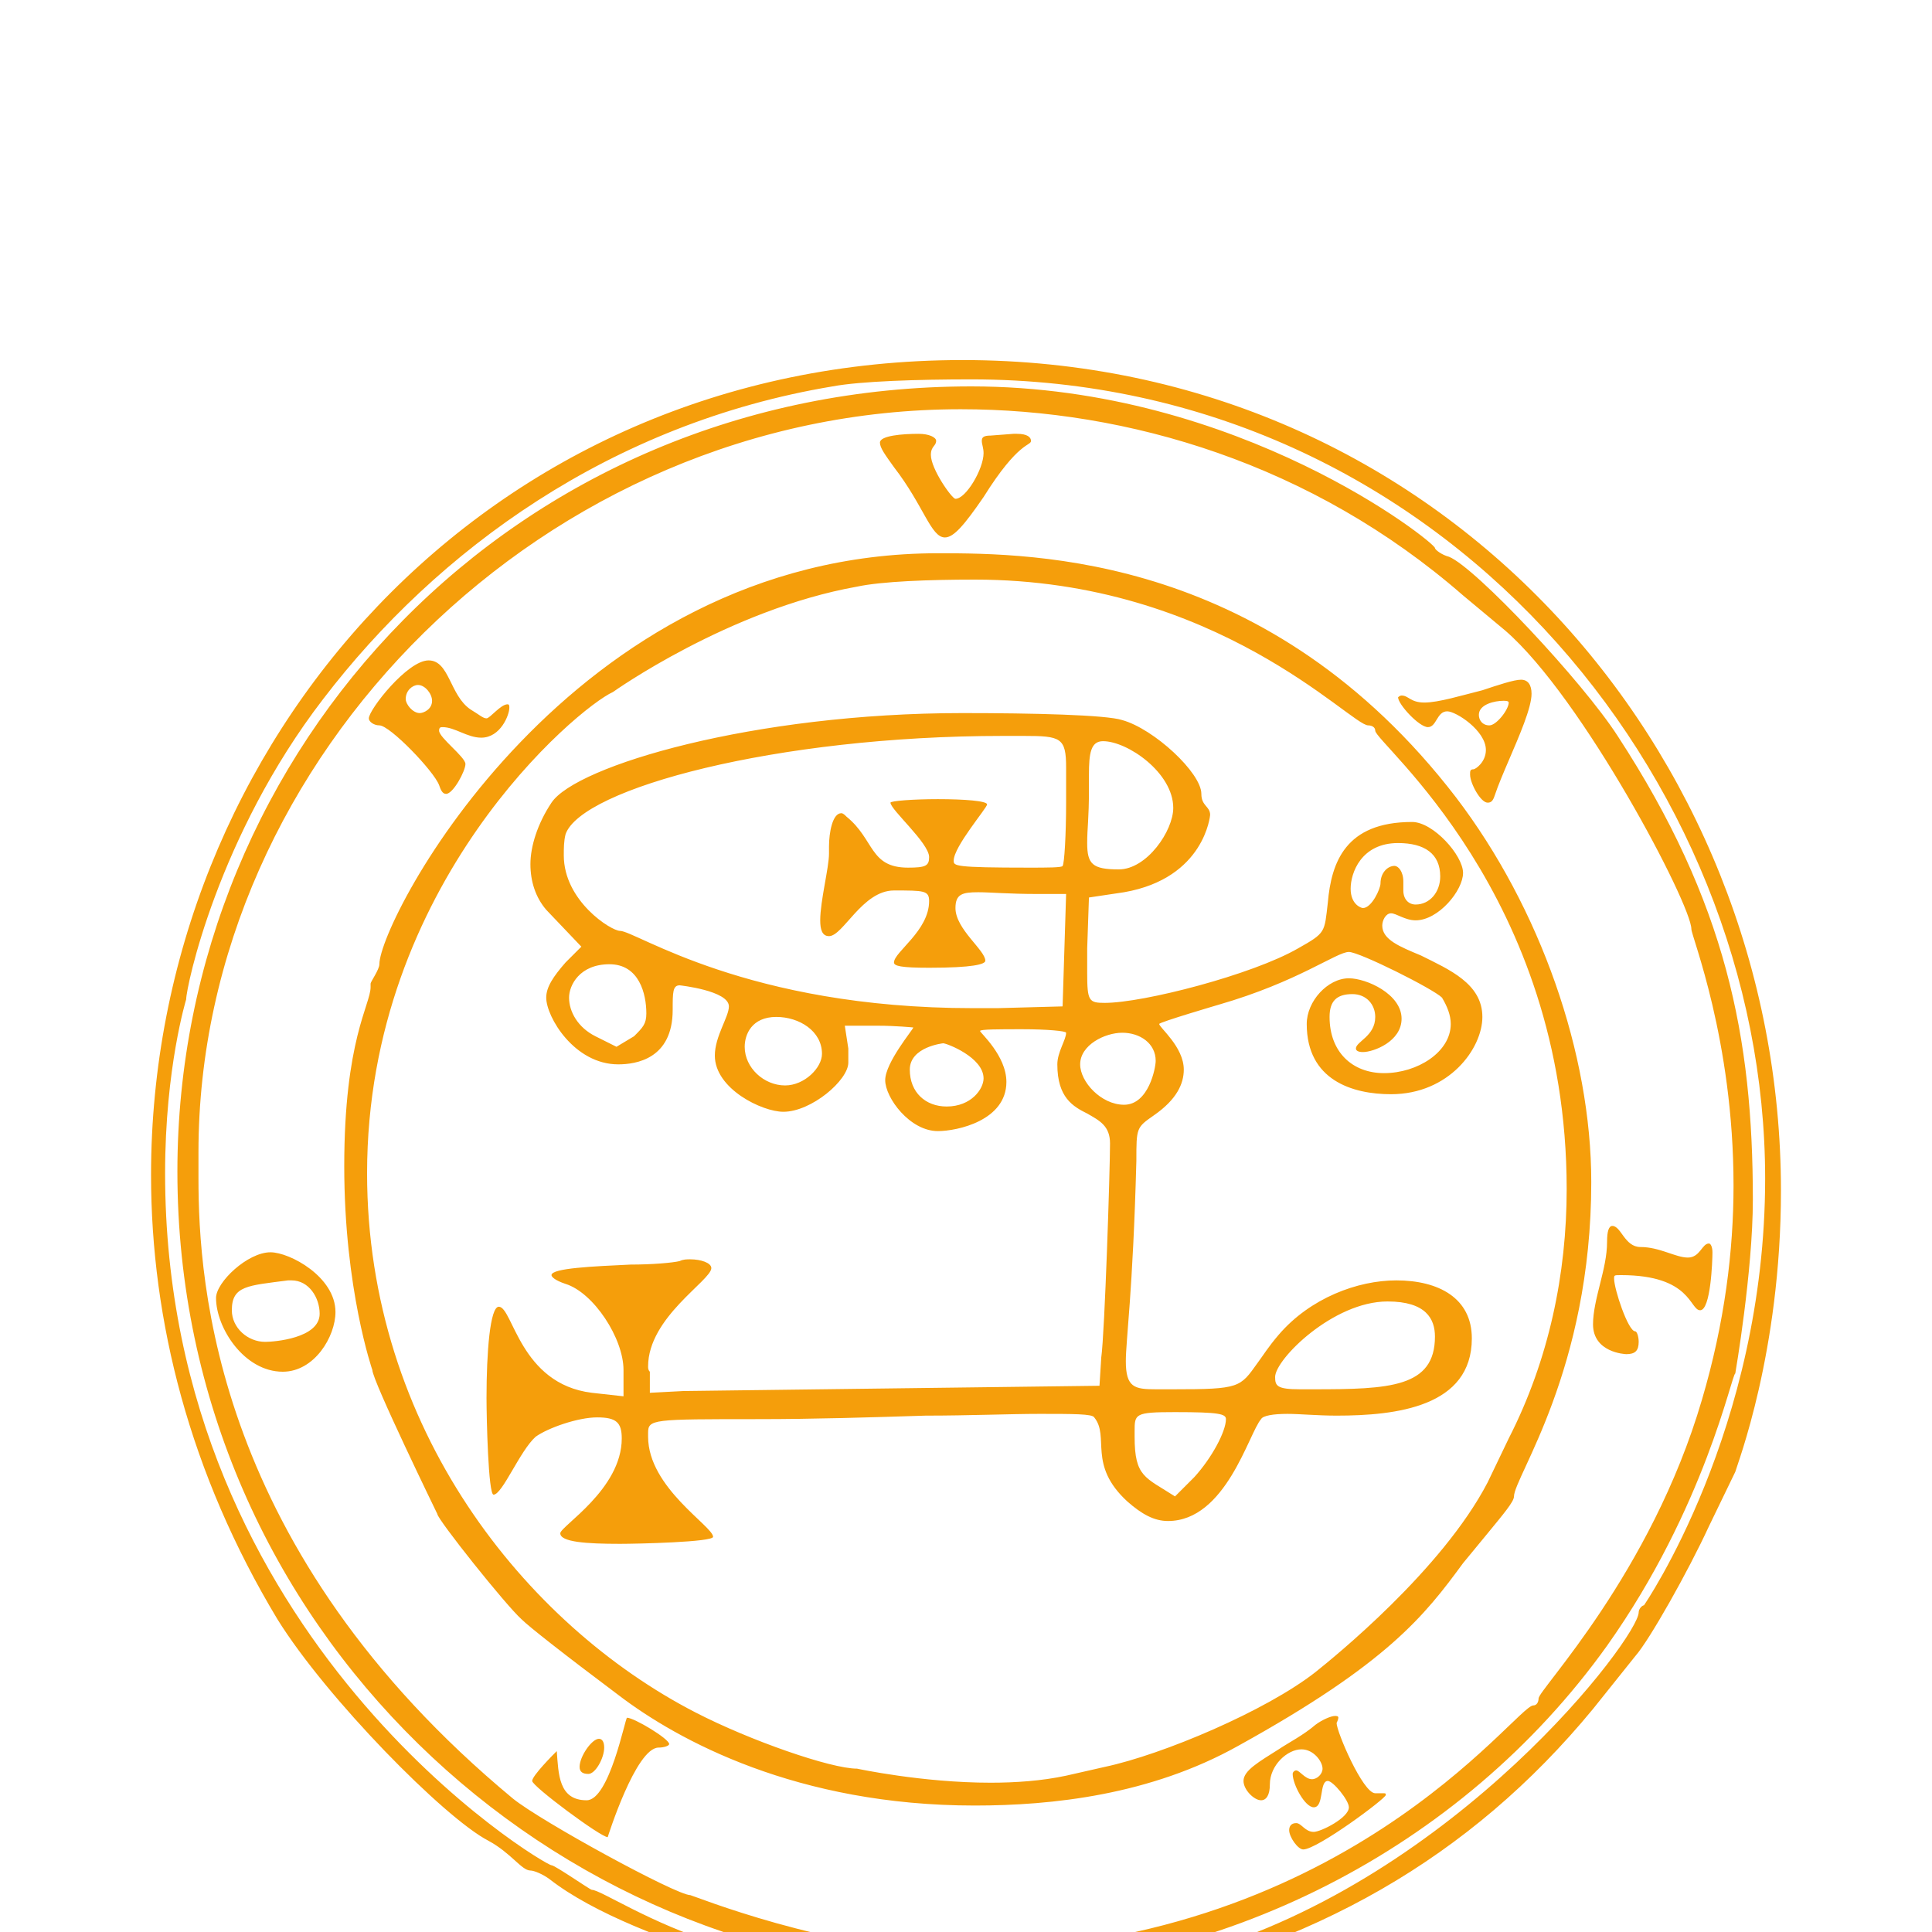
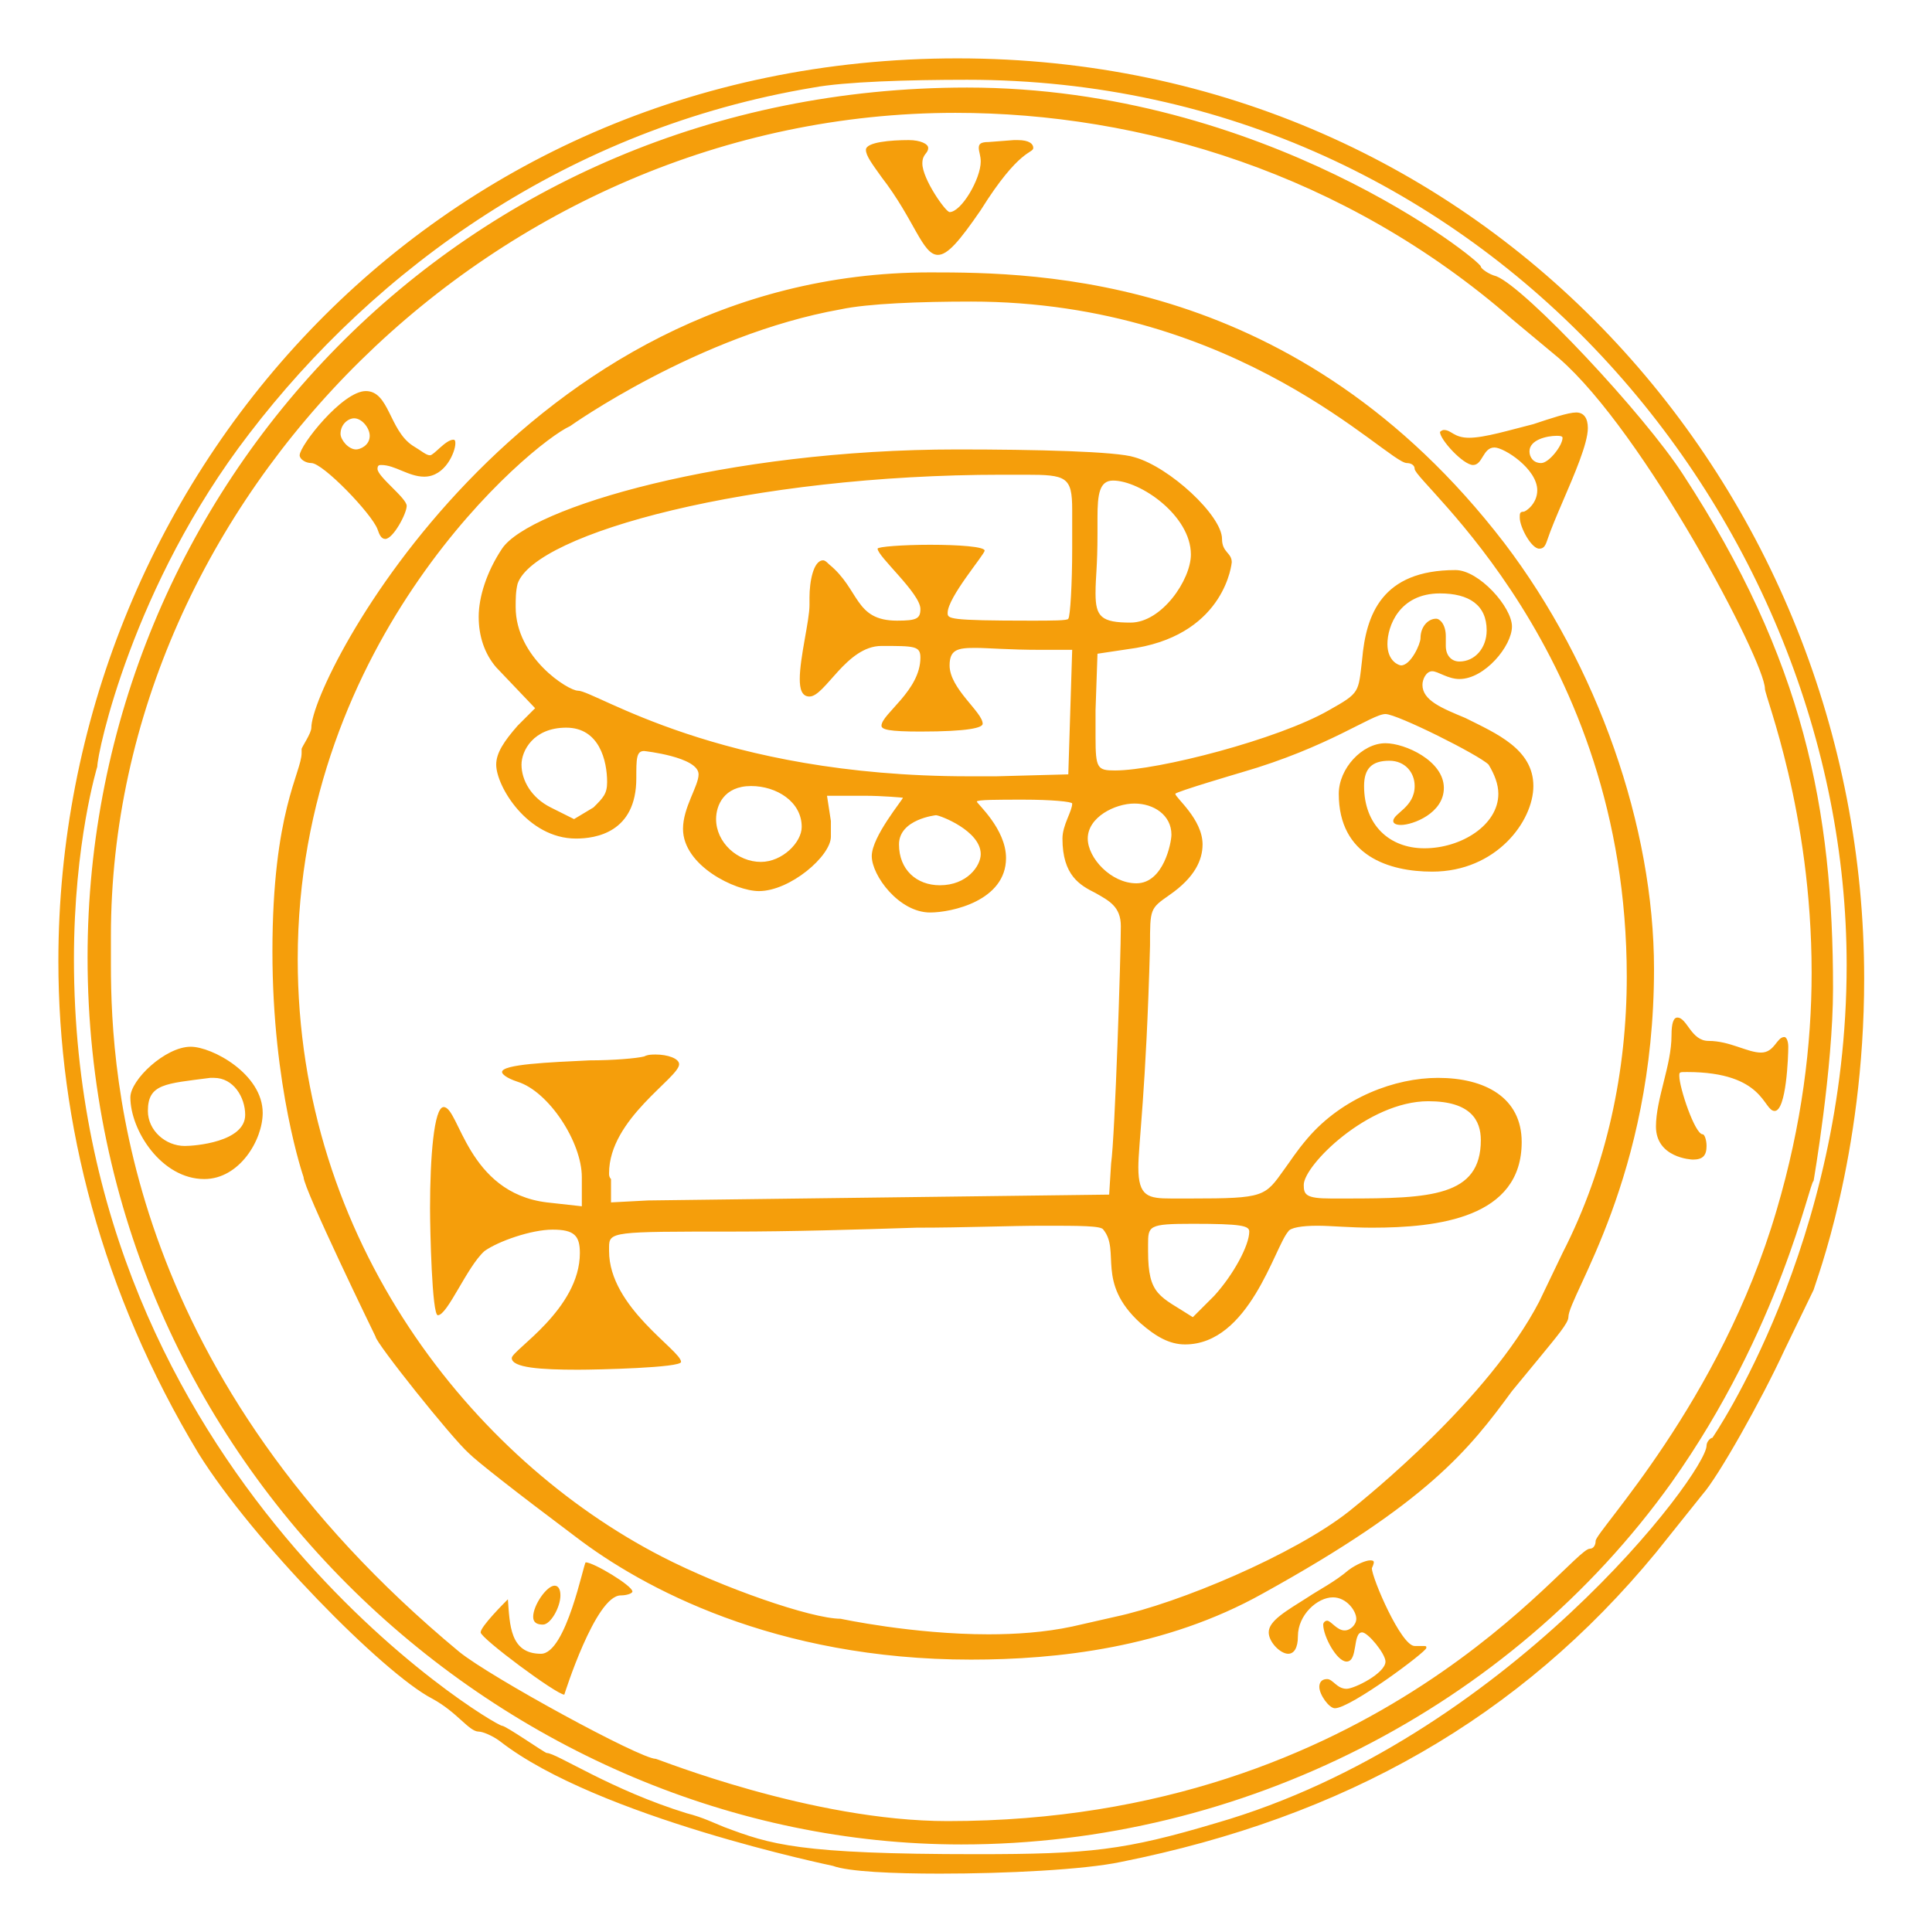
- <svg xmlns="http://www.w3.org/2000/svg" viewBox="-50 -50 1100 1100">
-   <g transform="translate(0, 1000) scale(1, -1)">
+ <svg xmlns="http://www.w3.org/2000/svg" viewBox="6 -118 988 993">
+   <g transform="translate(0, 757) scale(1, -1)">
    <path d="M489 -88C523 -88 563 -86 582 -82C697 -59 787 -8 857 77L881 107C889 116 911 155 923 181L938 212C939 216 964 280 964 372C964 623 770 845 498 845C226 845 36 626 36 381C36 298 58 211 108 128C136 83 203 15 228 2C241 -5 247 -15 252 -15C254 -15 259 -17 263 -20C313 -59 434 -84 434 -84C442 -87 465 -88 489 -88ZM508 -78C416 -78 402 -73 378 -64C373 -62 367 -59 359 -57C320 -45 292 -26 287 -26C286 -26 266 -12 264 -12C260 -12 44 116 44 382C44 442 56 481 56 481C56 488 74 574 134 652C199 737 298 809 424 830C440 833 473 834 503 834C770 834 955 607 955 379C955 236 886 136 886 136C885 136 883 134 883 132C883 118 780 -19 631 -62C584 -76 566 -78 508 -78ZM500 -73C644 -73 782 -3 865 113C921 192 936 268 938 268C938 268 948 326 948 367C948 459 933 536 871 631C851 662 790 727 775 733C771 734 767 737 767 738C767 741 656 830 503 830C243 830 51 624 51 383C51 122 267 -73 500 -73ZM493 -61C423 -61 344 -29 343 -29C335 -29 258 13 242 26C72 167 63 320 63 379V394C63 619 261 817 497 817C592 817 697 786 783 711L807 691C851 653 913 535 913 521C913 517 937 458 937 375C937 338 932 297 919 253C890 154 826 88 826 83C826 81 825 79 823 79C813 79 714 -61 493 -61ZM488 744C493 744 499 751 510 767C530 799 537 796 537 799C537 801 535 803 529 803H527L514 802C510 802 509 801 509 799C509 797 510 795 510 792C510 783 500 766 494 766C492 766 480 783 480 791C480 796 483 796 483 799C483 801 479 803 473 803C464 803 451 802 451 798C451 795 454 791 459 784C476 762 480 744 488 744ZM505 22C549 22 605 28 655 56C740 103 761 130 783 160L797 177C806 188 812 195 812 198C812 209 856 270 856 377C856 450 827 533 779 596C673 734 539 735 484 735C274 735 166 526 166 501C166 498 161 491 161 490V488C161 478 146 458 146 386C146 316 162 270 162 270C162 264 199 188 199 188C199 185 238 136 247 128C251 124 270 109 302 85C336 59 404 22 505 22ZM514 35C475 35 438 43 438 43C423 43 377 59 346 75C249 125 159 237 159 382C159 547 279 647 299 656C299 656 365 703 438 716C452 719 479 720 505 720C643 720 719 637 729 637C731 637 733 636 733 634C733 627 842 541 842 373C842 325 832 276 809 231L797 206C771 156 709 106 699 98C671 76 612 51 579 44L557 39C543 36 528 35 514 35ZM204 598C208 598 215 611 215 615C215 619 200 630 200 634C200 636 201 636 202 636C209 636 216 630 224 630C235 630 240 643 240 647C240 648 240 649 239 649C235 649 229 641 227 641C225 641 223 643 218 646C206 654 206 674 194 674C182 674 160 646 160 641C160 639 163 637 166 637C172 637 197 611 200 603C201 600 202 598 204 598ZM797 593C799 593 800 594 801 597C803 603 806 610 809 617C815 631 822 647 822 655C822 660 820 663 816 663C812 663 803 660 794 657C782 654 769 650 761 650C753 650 752 654 748 654C747 654 746 653 746 653C746 649 758 636 763 636C768 636 768 645 774 645C779 645 796 634 796 623C796 616 790 612 789 612C787 612 787 611 787 609C787 604 793 593 797 593ZM189 644C185 644 181 649 181 652C181 657 185 660 188 660C192 660 196 655 196 651C196 646 191 644 189 644ZM798 637C794 637 792 640 792 643C792 649 801 651 806 651C807 651 809 651 809 650C809 646 802 637 798 637ZM303 171C313 171 356 172 356 175C356 181 319 203 319 232V234C319 242 321 242 382 242C413 242 446 243 477 244C502 244 525 245 542 245C561 245 572 245 573 243C582 232 569 216 592 195C600 188 607 184 615 184C648 184 661 234 668 242C669 244 675 245 683 245C690 245 700 244 711 244C745 244 788 249 788 288C788 311 769 321 745 321C723 321 696 311 678 290C672 283 669 278 666 274C656 260 656 259 618 259H608C596 259 591 260 591 275C591 287 595 314 597 389C597 408 597 408 607 415C620 424 624 433 624 441C624 454 610 465 610 467C610 468 644 478 644 478C689 491 711 508 718 508C724 508 766 487 771 482C774 477 776 472 776 467C776 451 757 439 738 439C720 439 707 451 707 471C707 480 711 484 720 484C728 484 733 478 733 471C733 460 722 457 722 453C722 452 723 451 726 451C732 451 748 457 748 470C748 484 728 493 718 493C706 493 694 480 694 467C694 435 720 427 742 427C775 427 794 453 794 471C794 490 775 498 759 506C747 511 737 515 737 523C737 526 739 530 742 530C745 530 750 526 756 526C769 526 783 543 783 553C783 563 766 582 754 582C716 582 708 559 706 536C704 519 705 519 689 510C663 495 601 479 579 479C570 479 569 480 569 496V510L570 539L590 542C636 550 639 586 639 586C639 591 634 591 634 598C634 610 607 635 589 640C580 643 538 644 498 644C379 644 278 614 264 593C256 581 252 568 252 558C252 548 255 539 261 532L281 511L272 502C265 494 261 488 261 482C261 471 277 444 302 444C312 444 333 447 333 475C333 485 333 489 337 489C337 489 365 486 365 477C365 471 357 460 357 449C357 430 384 417 396 417C412 417 433 435 433 445V453L431 466H450C460 466 470 465 470 465C470 464 454 445 454 435C454 425 468 406 484 406C495 406 523 412 523 434C523 449 508 462 508 463C508 464 519 464 532 464C546 464 557 463 557 462C557 458 552 451 552 444C552 425 561 420 569 416C576 412 582 409 582 399C582 384 579 291 577 277L576 261L339 258L320 257V269C319 270 319 271 319 272C319 300 355 321 355 328C355 331 349 333 343 333C341 333 339 333 337 332C333 331 321 330 309 330C288 329 264 328 264 324C264 323 266 321 272 319C288 314 305 288 305 270V255L287 257C246 262 242 306 234 306C229 306 227 280 227 254C227 243 228 199 231 199C236 199 246 224 255 232C262 237 279 243 290 243C301 243 304 240 304 231C304 202 269 181 269 177C269 172 284 171 303 171ZM504 476C375 476 312 520 303 520C298 520 271 537 271 563C271 567 271 571 272 575C281 601 392 631 521 631H533C554 631 557 630 557 613V593C557 575 556 558 555 557C555 556 546 556 536 556C493 556 493 557 493 560C493 568 512 590 512 592C512 594 499 595 484 595C470 595 457 594 457 593C457 589 479 570 479 562C479 557 477 556 467 556C445 556 448 572 432 585C431 586 430 587 429 587C424 587 422 576 422 568V564C422 556 417 537 417 526C417 521 418 517 422 517C430 517 441 543 459 543C476 543 479 543 479 537C479 520 459 508 459 502C459 500 463 499 479 499C504 499 511 501 511 503C511 509 494 521 494 533C494 541 498 542 507 542C514 542 524 541 541 541H557L555 477L518 476ZM587 555C572 555 569 558 569 570C569 579 570 583 570 601V609C570 621 571 628 578 628C592 628 618 610 618 590C618 577 603 555 587 555ZM726 533C725 533 719 535 719 544C719 553 725 570 746 570C761 570 770 564 770 551C770 542 764 535 756 535C752 535 749 538 749 543V548C749 554 746 557 744 557C740 557 736 553 736 547C736 544 731 533 726 533ZM301 454 289 460C279 465 274 474 274 482C274 489 280 501 297 501C314 501 318 484 318 473C318 467 316 465 311 460ZM397 432C385 432 374 442 374 454C374 461 378 471 392 471C405 471 418 463 418 450C418 442 408 432 397 432ZM590 421C577 421 565 434 565 444C565 455 579 462 589 462C599 462 608 456 608 446C608 442 604 421 590 421ZM489 420C477 420 468 428 468 441C468 454 487 456 487 456C489 456 510 448 510 436C510 430 503 420 489 420ZM876 279C881 279 883 281 883 286C883 289 882 292 881 292C877 292 869 316 869 322C869 324 869 324 873 324C913 324 912 304 918 304C924 304 925 332 925 337C925 340 924 342 923 342C919 342 918 334 911 334C904 334 895 340 884 340C875 340 873 352 868 352C866 352 865 349 865 343C865 335 863 327 861 319C859 311 857 303 857 296C857 280 875 279 876 279ZM111 269C129 269 141 289 141 303C141 323 115 337 104 337C91 337 73 320 73 311C73 294 89 269 111 269ZM101 286C91 286 82 294 82 304C82 318 91 318 114 321H116C126 321 132 311 132 302C132 288 106 286 101 286ZM690 259C677 259 676 261 676 266C676 276 709 309 740 309C762 309 767 299 767 289C767 260 741 259 698 259ZM619 198C602 209 596 209 596 232V235C596 245 596 246 619 246C644 246 648 245 648 242C648 235 640 220 630 209ZM692 -3C700 -3 739 26 739 28C739 29 739 29 737 29H733C726 29 711 64 711 69C711 69 712 71 712 72C712 73 711 73 710 73C708 73 703 71 699 68C692 62 684 58 678 54C667 47 658 42 658 36C658 31 664 25 668 25C671 25 673 28 673 34C673 45 683 54 691 54C698 54 703 47 703 43C703 40 700 37 697 37C693 37 690 42 688 42C687 42 686 41 686 40C686 34 693 21 698 21C704 21 701 36 706 36C709 36 718 25 718 21C718 15 702 7 698 7C693 7 691 12 688 12C685 12 684 10 684 8C684 4 689 -3 692 -3ZM296 4C296 4 312 55 325 55C328 55 331 56 331 57C331 60 311 72 307 72C306 72 297 25 284 25C268 25 268 40 267 53C265 51 253 39 253 36C253 33 292 4 296 4ZM285 40C289 40 294 49 294 55C294 58 293 60 291 60C287 60 280 50 280 44C280 41 282 40 285 40Z" fill="#f59e0b" stroke="none" />
  </g>
</svg>
